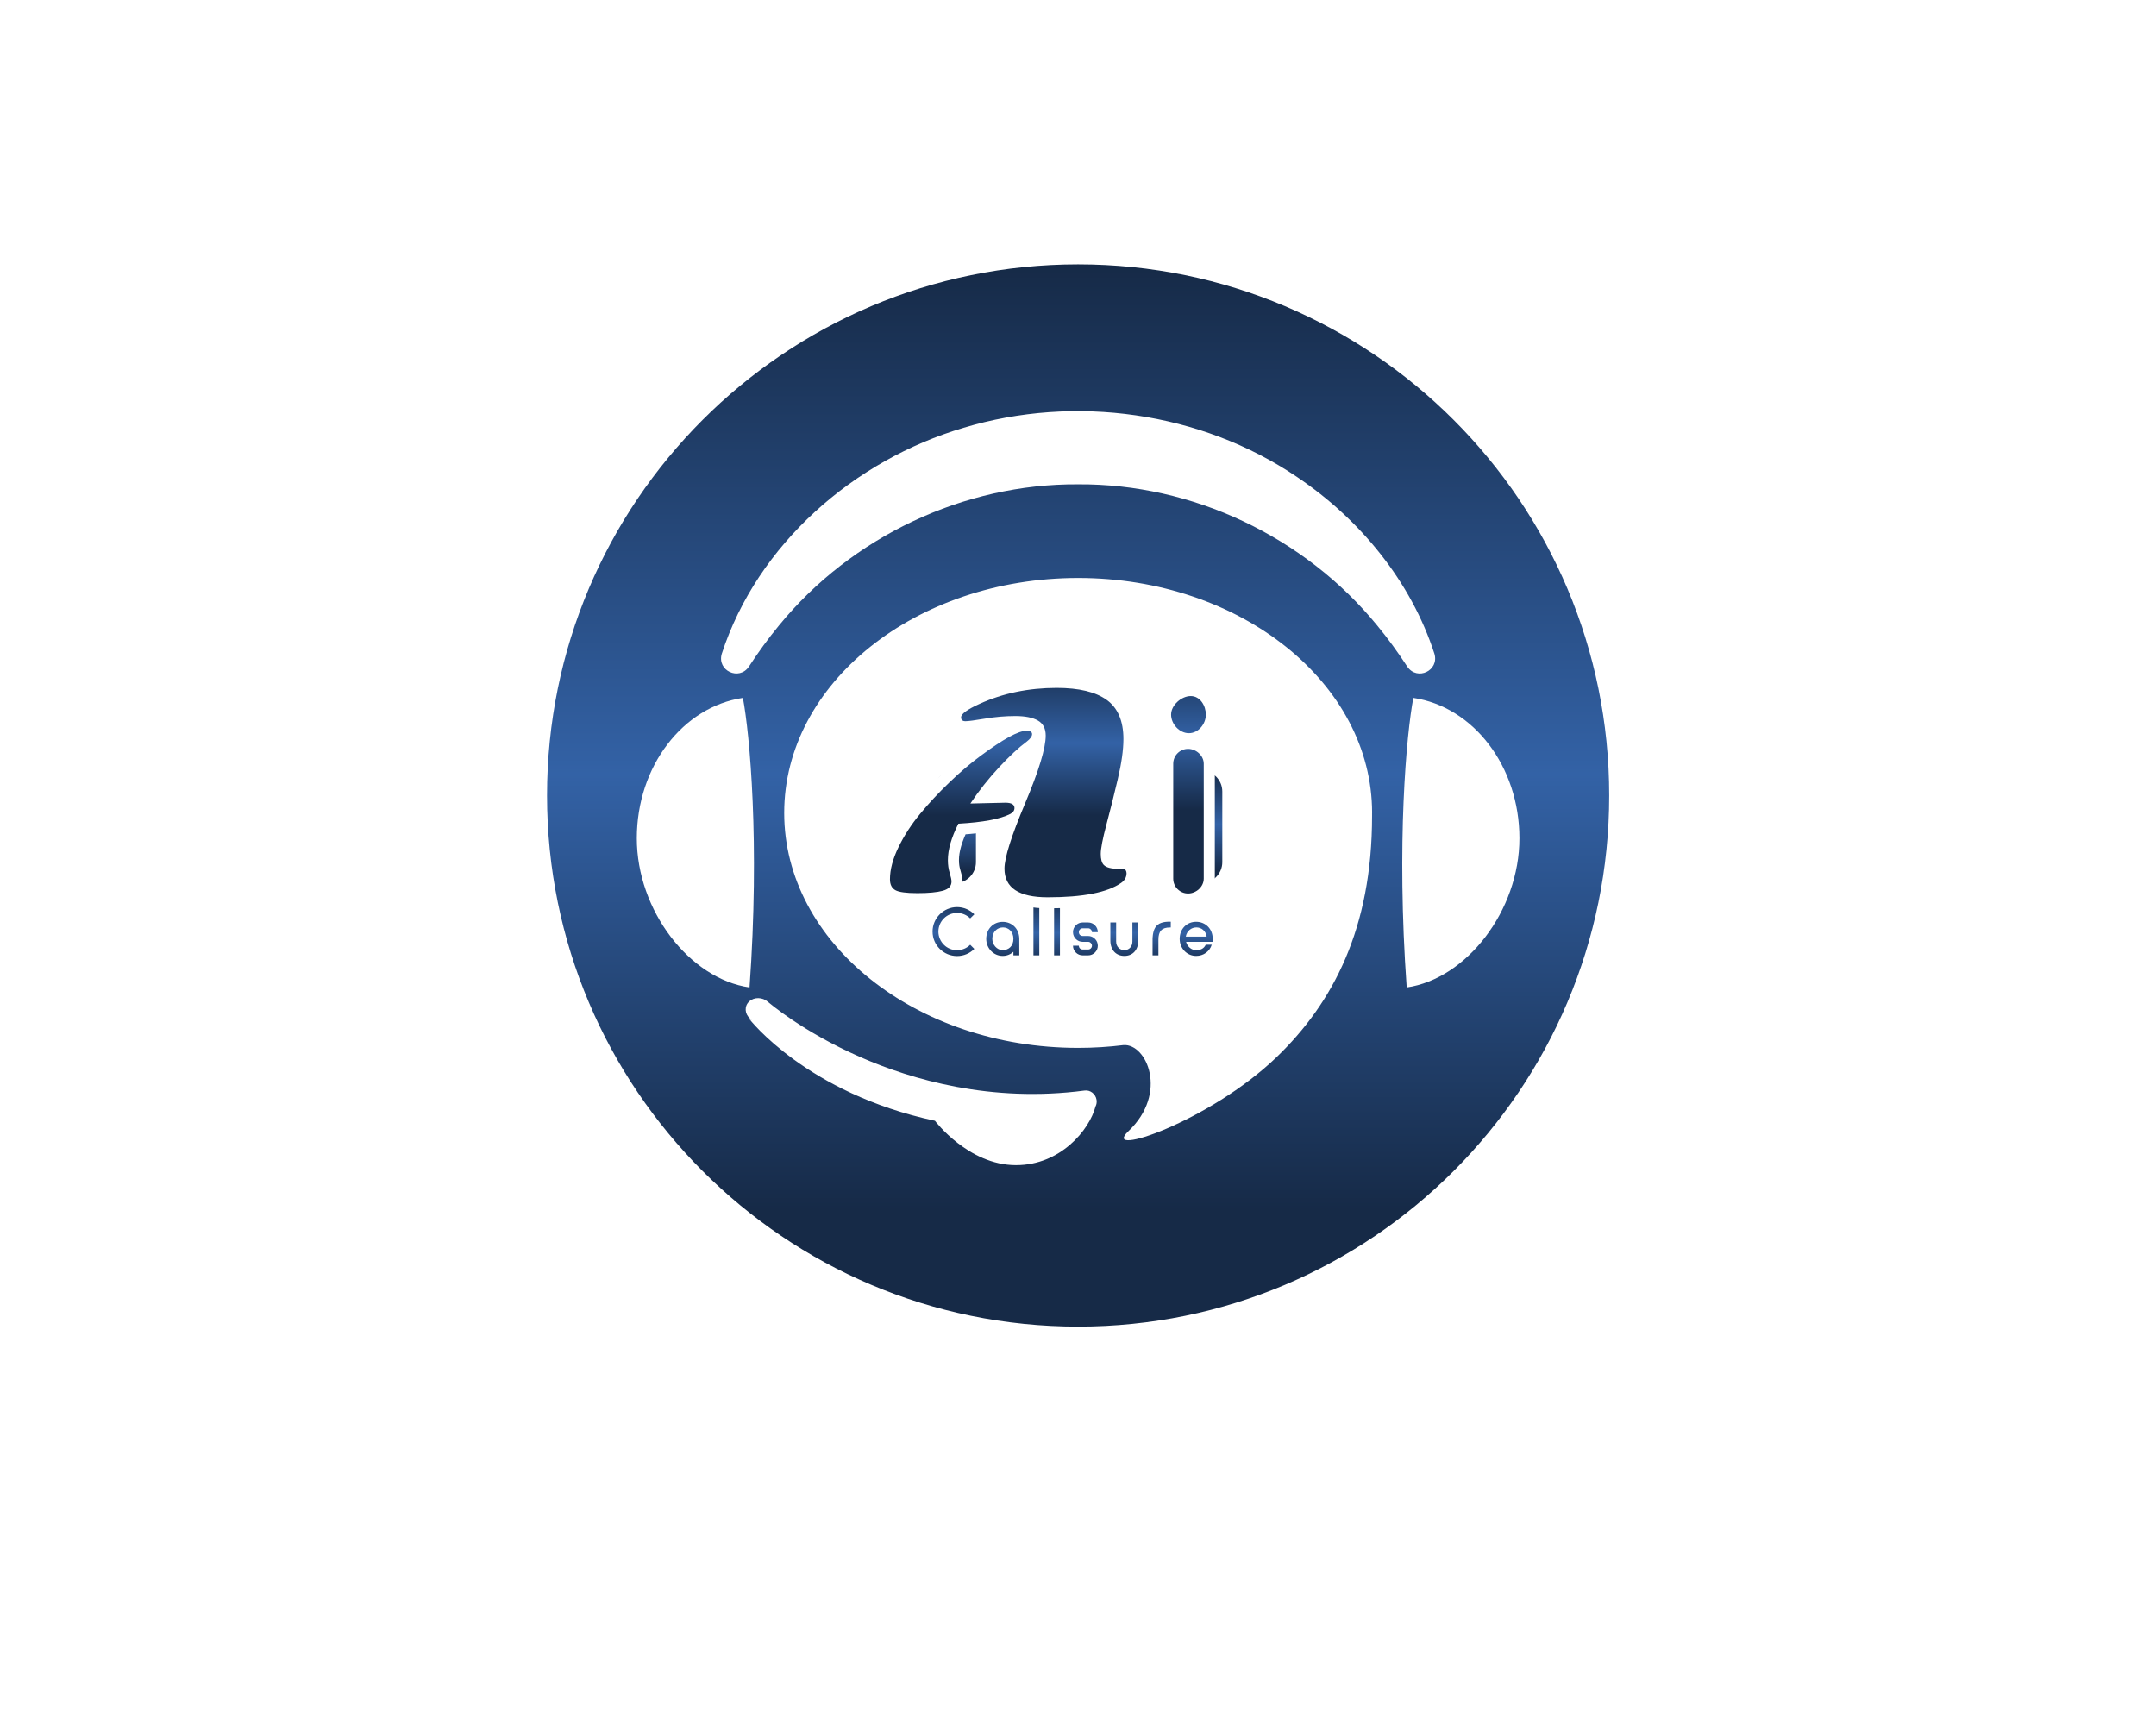
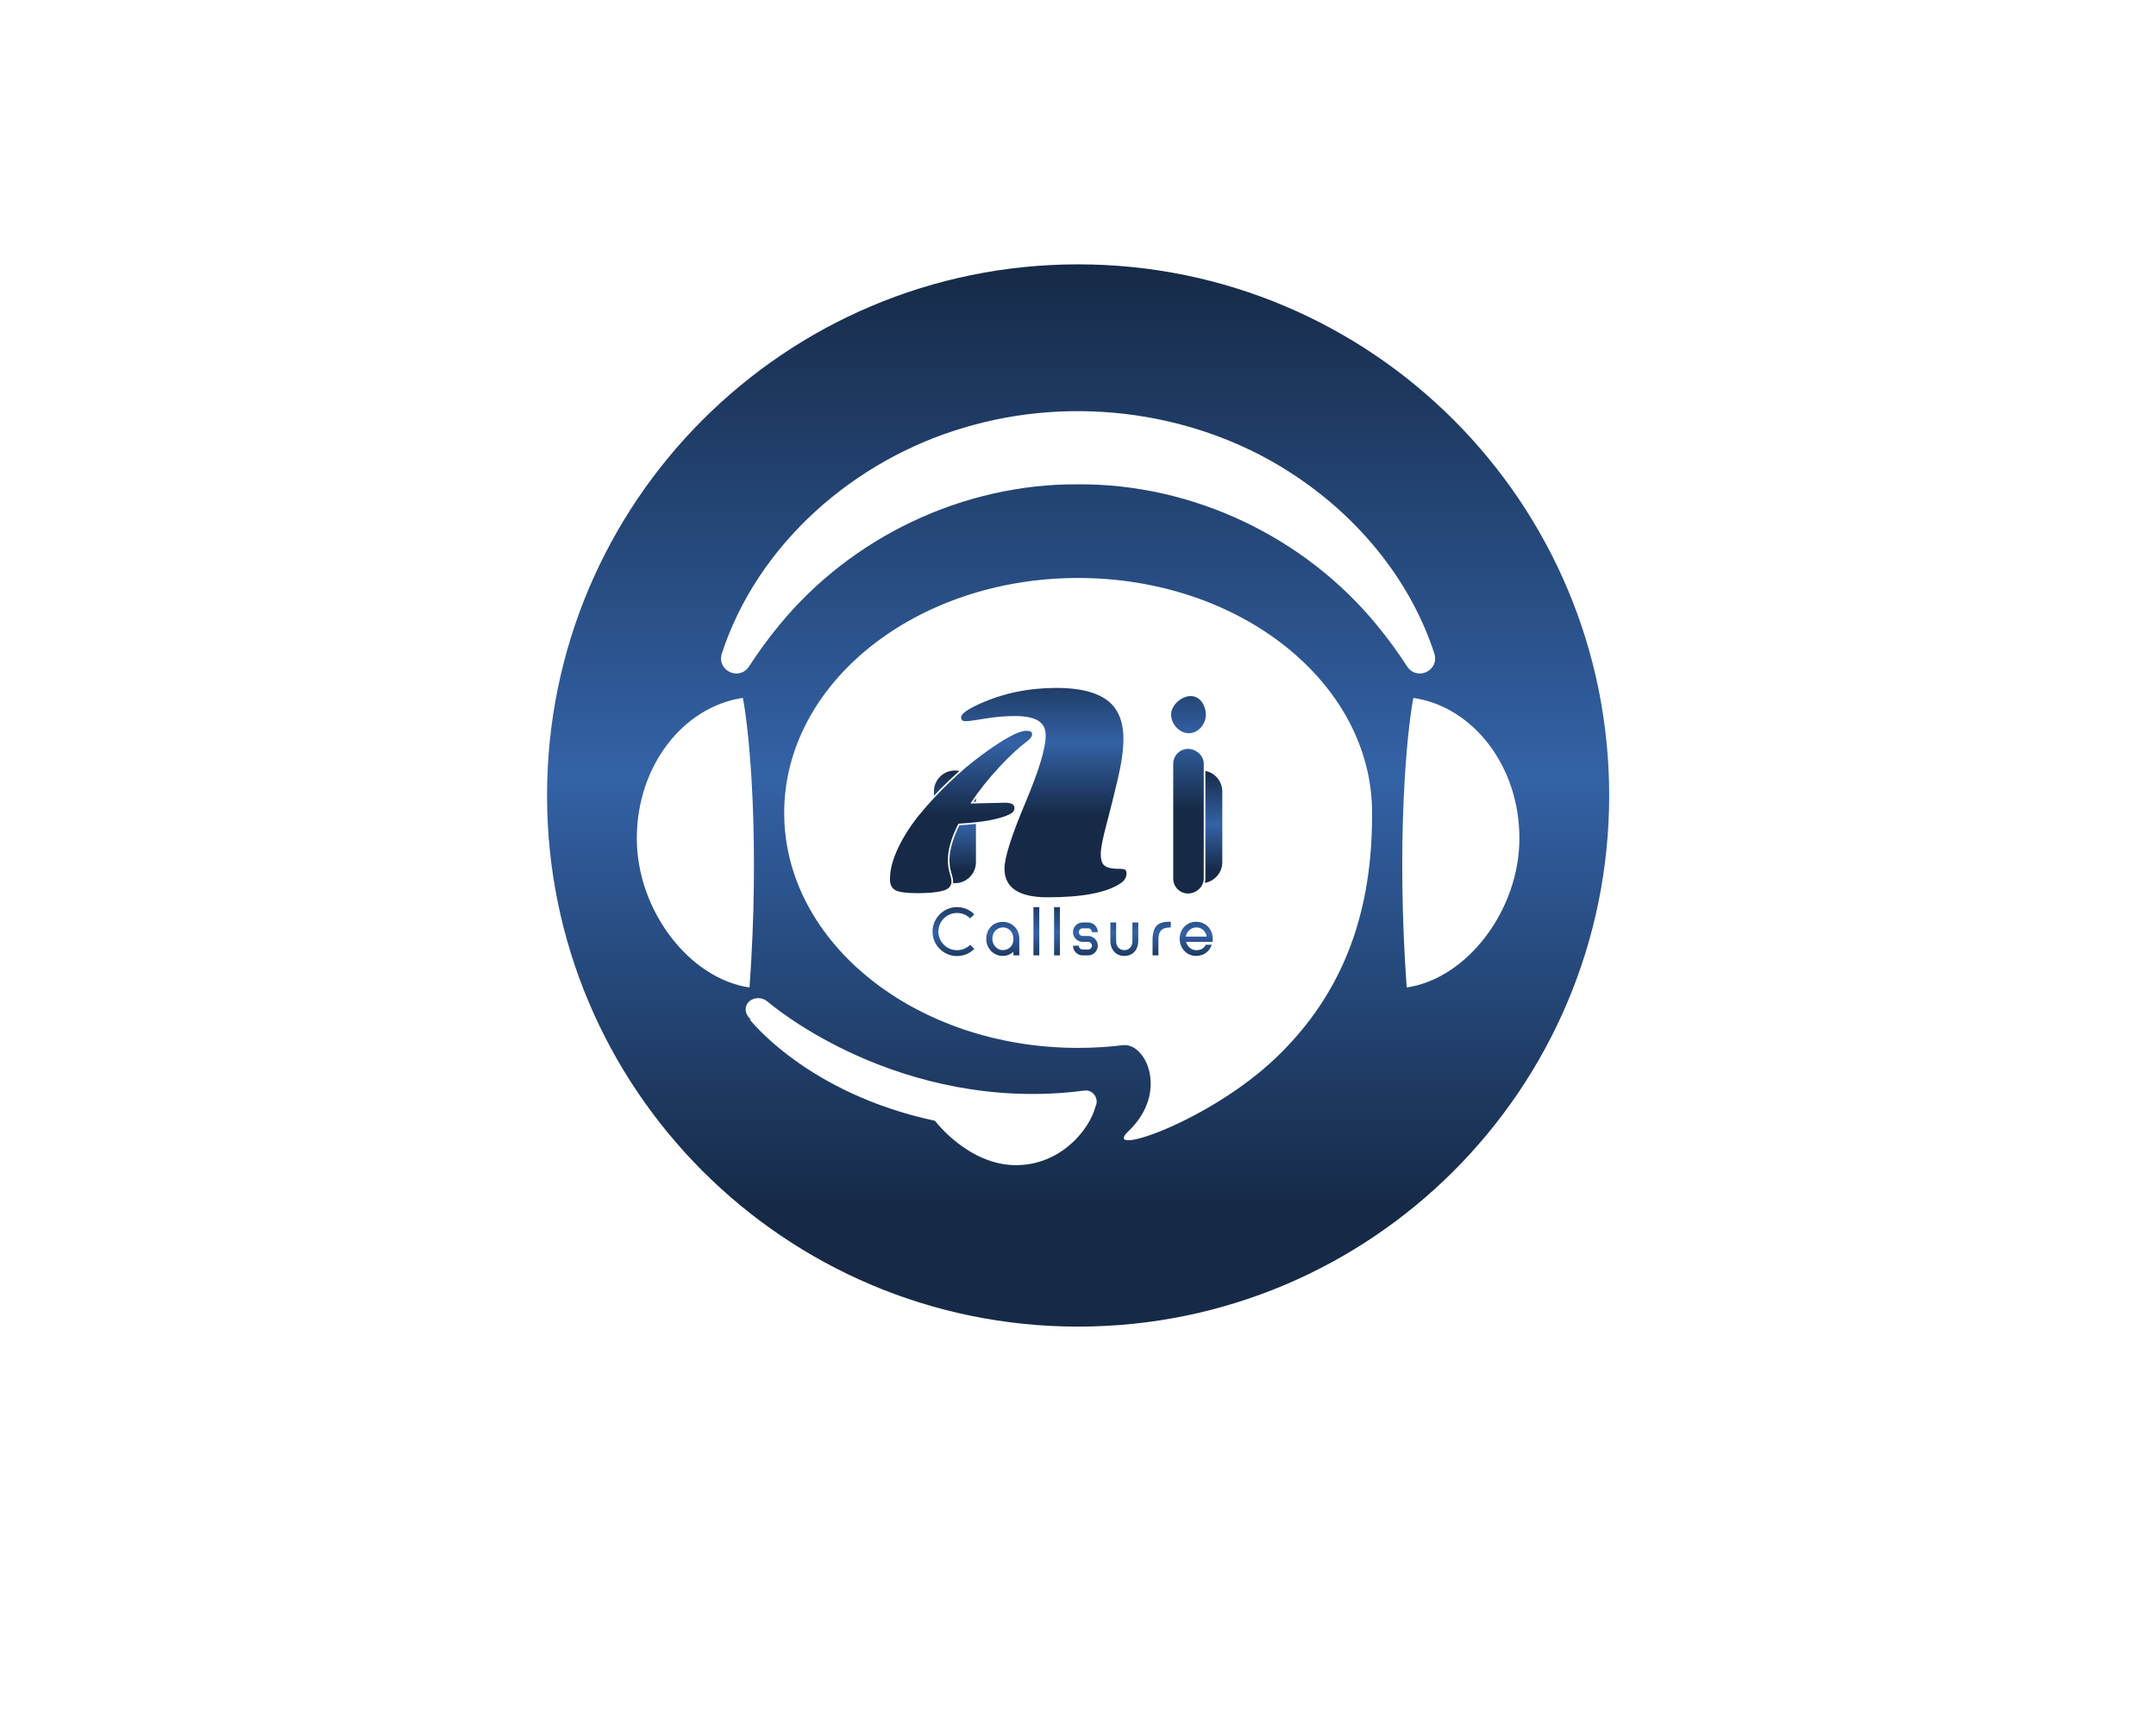
<svg xmlns="http://www.w3.org/2000/svg" version="1.1" width="1280" height="1024" viewBox="0 0 1280 1024" xml:space="preserve">
  <defs>
</defs>
  <g transform="matrix(1 0 0 1 640 512)" id="background-logo">
-     <rect style="stroke: none; stroke-width: 0; stroke-dasharray: none; stroke-linecap: butt; stroke-dashoffset: 0; stroke-linejoin: miter; stroke-miterlimit: 4; fill: rgb(255,255,255); fill-opacity: 0; fill-rule: nonzero; opacity: 1;" paint-order="stroke" x="-640" y="-512" rx="0" ry="0" width="1280" height="1024" />
+     <rect style="stroke: none; strokeWidth: 0; stroke-dasharray: none; strokeLinecap: butt; stroke-dashoffset: 0; strokeLinejoin: miter; stroke-miterlimit: 4; fill: rgb(255,255,255); fill-opacity: 0; fill-rule: nonzero; opacity: 1;" paint-order="stroke" x="-640" y="-512" rx="0" ry="0" width="1280" height="1024" />
  </g>
  <g transform="matrix(3.427903 0 0 3.427903 640.0656 472.2141)" id="logo-logo">
    <g style="" paint-order="stroke">
      <g transform="matrix(0.6221491 0 0 0.6221491 0 0)">
        <linearGradient id="SVGID_14_160454" gradientUnits="userSpaceOnUse" gradientTransform="matrix(1 0 0 1 -147.84 -147.84)" x1="147.84" y1="0" x2="147.84" y2="295.68">
          <stop offset="0%" style="stop-color:rgb(22,42,71);stop-opacity: 1" />
          <stop offset="48%" style="stop-color:rgb(51,98,166);stop-opacity: 1" />
          <stop offset="89%" style="stop-color:rgb(22,42,71);stop-opacity: 1" />
        </linearGradient>
-         <circle style="stroke: none; stroke-width: 1; stroke-dasharray: none; stroke-linecap: butt; stroke-dashoffset: 0; stroke-linejoin: miter; stroke-miterlimit: 4; fill: url(#SVGID_14_160454); fill-rule: nonzero; opacity: 1;" paint-order="stroke" cx="0" cy="0" r="147.84" />
+         <circle style="stroke: none; strokeWidth: 1; stroke-dasharray: none; strokeLinecap: butt; stroke-dashoffset: 0; strokeLinejoin: miter; stroke-miterlimit: 4; fill: url(#SVGID_14_160454); fill-rule: nonzero; opacity: 1;" paint-order="stroke" cx="0" cy="0" r="147.84" />
      </g>
      <g transform="matrix(0.6221491 0 0 0.6221491 0 -1.268968)">
-         <path style="stroke: none; stroke-width: 1; stroke-dasharray: none; stroke-linecap: butt; stroke-dashoffset: 0; stroke-linejoin: miter; stroke-miterlimit: 4; fill: rgb(255,255,255); fill-rule: nonzero; opacity: 1;" paint-order="stroke" transform=" translate(-600, -497.9603)" d="M 699.19 460.56 C 692.64 440.39 678.53 423.19 660.97 411.36 C 634.13 393.18 599.06 388.32 568.1 397.66 C 537.61 406.66 510.74 430.04 500.8 460.56 L 500.8 460.56 C 499.4 465.27 505.63 468.17 508.35 464.14 C 510.96 460.14 513.73 456.3 516.72 452.69 C 536.9 427.99 568.13 413.18 599.99 413.39 C 631.85 413.18 663.08 427.98 683.26 452.69 C 686.25 456.31 689.03 460.14 691.64 464.15 C 694.4 468.18 700.57 465.26 699.19 460.56 Z M 600.01 439.46 C 554.82 439.46 518.18 468.74 518.18 504.86 C 518.18 540.98 554.82 570.26 600.01 570.26 C 604.31 570.26 608.54 569.99 612.67 569.48 C 619.07 569.06 625.18 582.83 614.02 593.43 C 606.04 601.01 636.55 590.87 655.3 572.79 C 670.92 557.73 681.83 537.08 681.83 505.71 L 681.83 504.86 L 681.84 504.86 C 681.84 468.74 645.2 439.46 600.01 439.46 Z M 693.32 472.84 C 691.42 482.79 688.58 513.14 691.47 553.44 C 708.17 551.03 722.85 532.02 722.85 511.92 C 722.85 491.82 709.97 475.3 693.32 472.84 Z M 506.68 472.84 C 490.03 475.3 477.15 491.82 477.15 511.92 C 477.15 532.02 491.83 551.03 508.53 553.44 C 511.42 513.14 508.58 482.79 506.68 472.84 Z M 601.81 582.13 C 575.84 585.56 553.71 579.11 539.37 572.82 C 523.13 565.7 513.73 557.51 513.64 557.43 C 512.13 556.1 509.8 556.06 508.42 557.35 C 507.04 558.64 507.15 560.78 508.68 562.12 C 508.72 562.16 508.89 562.3 509.13 562.5 C 508.71 562.31 508.46 562.2 508.46 562.2 L 508.46 562.2 C 508.46 562.2 524.37 582.91 560.15 590.55 C 560.15 590.55 569.43 602.9 582.71 602.9 C 595.09 602.9 603.14 593.12 604.85 586.55 C 605.13 586.01 605.24 585.37 605.13 584.7 C 604.86 583.07 603.38 581.92 601.82 582.13 Z" stroke-linecap="round" />
+         <path style="stroke: none; strokeWidth: 1; stroke-dasharray: none; strokeLinecap: butt; stroke-dashoffset: 0; strokeLinejoin: miter; stroke-miterlimit: 4; fill: rgb(255,255,255); fill-rule: nonzero; opacity: 1;" paint-order="stroke" transform=" translate(-600, -497.9603)" d="M 699.19 460.56 C 692.64 440.39 678.53 423.19 660.97 411.36 C 634.13 393.18 599.06 388.32 568.1 397.66 C 537.61 406.66 510.74 430.04 500.8 460.56 L 500.8 460.56 C 499.4 465.27 505.63 468.17 508.35 464.14 C 510.96 460.14 513.73 456.3 516.72 452.69 C 536.9 427.99 568.13 413.18 599.99 413.39 C 631.85 413.18 663.08 427.98 683.26 452.69 C 686.25 456.31 689.03 460.14 691.64 464.15 C 694.4 468.18 700.57 465.26 699.19 460.56 Z M 600.01 439.46 C 554.82 439.46 518.18 468.74 518.18 504.86 C 518.18 540.98 554.82 570.26 600.01 570.26 C 604.31 570.26 608.54 569.99 612.67 569.48 C 619.07 569.06 625.18 582.83 614.02 593.43 C 606.04 601.01 636.55 590.87 655.3 572.79 C 670.92 557.73 681.83 537.08 681.83 505.71 L 681.83 504.86 L 681.84 504.86 C 681.84 468.74 645.2 439.46 600.01 439.46 Z M 693.32 472.84 C 691.42 482.79 688.58 513.14 691.47 553.44 C 708.17 551.03 722.85 532.02 722.85 511.92 C 722.85 491.82 709.97 475.3 693.32 472.84 Z M 506.68 472.84 C 490.03 475.3 477.15 491.82 477.15 511.92 C 477.15 532.02 491.83 551.03 508.53 553.44 C 511.42 513.14 508.58 482.79 506.68 472.84 Z M 601.81 582.13 C 575.84 585.56 553.71 579.11 539.37 572.82 C 523.13 565.7 513.73 557.51 513.64 557.43 C 512.13 556.1 509.8 556.06 508.42 557.35 C 507.04 558.64 507.15 560.78 508.68 562.12 C 508.72 562.16 508.89 562.3 509.13 562.5 C 508.71 562.31 508.46 562.2 508.46 562.2 L 508.46 562.2 C 508.46 562.2 524.37 582.91 560.15 590.55 C 560.15 590.55 569.43 602.9 582.71 602.9 C 595.09 602.9 603.14 593.12 604.85 586.55 C 605.13 586.01 605.24 585.37 605.13 584.7 C 604.86 583.07 603.38 581.92 601.82 582.13 Z" strokeLinecap="round" />
      </g>
      <g transform="matrix(0.6221491 0 0 0.6221491 0 5.431362)">
        <linearGradient id="SVGID_15_160455" gradientUnits="userSpaceOnUse" gradientTransform="matrix(1 0 0 1 559.86 493.05)" x1="40.14" y1="0" x2="40.14" y2="31.36">
          <stop offset="0%" style="stop-color:rgb(22,42,71);stop-opacity: 1" />
          <stop offset="48%" style="stop-color:rgb(51,98,166);stop-opacity: 1" />
          <stop offset="89%" style="stop-color:rgb(22,42,71);stop-opacity: 1" />
        </linearGradient>
-         <path style="stroke: none; stroke-width: 1; stroke-dasharray: none; stroke-linecap: butt; stroke-dashoffset: 0; stroke-linejoin: miter; stroke-miterlimit: 4; fill: url(#SVGID_15_160455); fill-rule: nonzero; opacity: 1;" paint-order="stroke" transform=" translate(-600, -508.73)" d="M 565.71 493.05 C 562.48 493.05 559.86 495.67 559.86 498.9 L 559.86 518.56 C 559.86 521.79 562.48 524.41 565.71 524.41 C 568.94 524.41 571.56 521.79 571.56 518.56 L 571.56 498.9 C 571.56 495.67 568.94 493.05 565.71 493.05 Z M 634.29 493.05 C 631.06 493.05 628.44 495.67 628.44 498.9 L 628.44 518.56 C 628.44 521.79 631.06 524.41 634.29 524.41 C 637.52 524.41 640.14 521.79 640.14 518.56 L 640.14 498.9 C 640.14 495.67 637.52 493.05 634.29 493.05 Z M 600 493.05 C 596.77 493.05 594.15 495.67 594.15 498.9 L 594.15 518.56 C 594.15 521.79 596.77 524.41 600 524.41 C 603.23 524.41 605.85 521.79 605.85 518.56 L 605.85 498.9 C 605.85 495.67 603.23 493.05 600 493.05 Z" stroke-linecap="round" />
+         <path style="stroke: none; strokeWidth: 1; stroke-dasharray: none; strokeLinecap: butt; stroke-dashoffset: 0; strokeLinejoin: miter; stroke-miterlimit: 4; fill: url(#SVGID_15_160455); fill-rule: nonzero; opacity: 1;" paint-order="stroke" transform=" translate(-600, -508.73)" d="M 565.71 493.05 C 562.48 493.05 559.86 495.67 559.86 498.9 L 559.86 518.56 C 559.86 521.79 562.48 524.41 565.71 524.41 C 568.94 524.41 571.56 521.79 571.56 518.56 L 571.56 498.9 C 571.56 495.67 568.94 493.05 565.71 493.05 Z M 634.29 493.05 C 631.06 493.05 628.44 495.67 628.44 498.9 L 628.44 518.56 C 628.44 521.79 631.06 524.41 634.29 524.41 C 637.52 524.41 640.14 521.79 640.14 518.56 L 640.14 498.9 C 640.14 495.67 637.52 493.05 634.29 493.05 Z M 600 493.05 C 596.77 493.05 594.15 495.67 594.15 498.9 L 594.15 518.56 C 594.15 521.79 596.77 524.41 600 524.41 C 603.23 524.41 605.85 521.79 605.85 518.56 L 605.85 498.9 C 605.85 495.67 603.23 493.05 600 493.05 Z" strokeLinecap="round" />
      </g>
    </g>
  </g>
  <g transform="matrix(1.921154 0 0 1.921154 636.8132 553.006)" id="text-logo">
    <g style="" paint-order="stroke">
      <g transform="matrix(1 0 0 1 0 0)" id="text-logo-path-0">
        <linearGradient id="SVGID_160456" gradientUnits="userSpaceOnUse" gradientTransform="matrix(1 0 0 1 0.74 -14.91)" x1="67.177" y1="-3.552" x2="67.177" y2="20.448">
          <stop offset="0%" style="stop-color:rgb(22,42,71);stop-opacity: 1" />
          <stop offset="48%" style="stop-color:rgb(51,98,166);stop-opacity: 1" />
          <stop offset="89%" style="stop-color:rgb(22,42,71);stop-opacity: 1" />
        </linearGradient>
-         <path style="stroke: rgb(255,255,255); stroke-width: 0; stroke-dasharray: none; stroke-linecap: butt; stroke-dashoffset: 0; stroke-linejoin: miter; stroke-miterlimit: 4; fill: url(#SVGID_160456); fill-rule: nonzero; opacity: 1;" paint-order="stroke" transform=" translate(-44.03, 7.35)" d="M 8.32 -1.6 C 6.72 -1.6 5.27 -2.23 4.24 -3.28 C 3.19 -4.33 2.56 -5.75 2.54 -7.35 C 2.56 -8.95 3.19 -10.37 4.24 -11.42 C 5.27 -12.45 6.72 -13.1 8.32 -13.1 C 9.89 -13.1 11.34 -12.45 12.37 -11.42 L 12.37 -11.42 L 13.65 -12.68 L 13.65 -12.68 C 12.29 -14.05 10.4 -14.91 8.32 -14.91 C 6.22 -14.91 4.33 -14.05 2.96 -12.68 C 1.6 -11.32 0.74 -9.43 0.74 -7.35 C 0.74 -5.25 1.6 -3.36 2.96 -2 C 4.33 -0.63 6.22 0.21 8.32 0.21 L 8.32 0.21 C 10.4 0.21 12.29 -0.63 13.65 -2 L 12.37 -3.28 C 11.34 -2.23 9.89 -1.6 8.32 -1.6 Z M 27.55 -5.1 L 27.55 -5.27 C 27.45 -8.32 25.22 -10.35 22.41 -10.35 C 19.55 -10.35 17.33 -8.17 17.33 -5.1 C 17.33 -2.23 19.55 0.17 22.41 0.17 C 23.73 0.17 24.86 -0.32 25.73 -1.11 L 25.73 0 L 27.55 0 L 27.55 -4.31 Z M 22.41 -1.62 C 20.62 -1.62 19.21 -3.32 19.21 -5.1 C 19.21 -7.2 20.69 -8.63 22.51 -8.63 C 24.26 -8.63 25.73 -7.27 25.73 -5.1 C 25.73 -2.79 24.19 -1.62 22.41 -1.62 Z M 31.92 0 L 33.73 0 L 33.73 -14.91 L 31.92 -14.91 Z M 38.3 0 L 40.11 0 L 40.11 -14.91 L 38.3 -14.91 Z M 48.83 0 L 48.83 0 L 48.83 0 L 48.83 0 C 49.64 0 50.4 -0.34 50.93 -0.88 L 50.93 -0.88 C 51.47 -1.41 51.81 -2.16 51.81 -2.98 L 51.81 -2.98 C 51.81 -3.82 51.47 -4.58 50.93 -5.1 L 50.93 -5.1 C 50.4 -5.65 49.64 -5.99 48.83 -5.99 L 47.12 -5.99 L 47.12 -5.99 C 46.81 -5.99 46.52 -6.11 46.28 -6.32 L 46.28 -6.32 C 46.07 -6.55 45.95 -6.85 45.95 -7.16 L 45.95 -7.16 C 45.95 -7.5 46.07 -7.79 46.28 -8 L 46.28 -8 C 46.52 -8.23 46.81 -8.36 47.12 -8.36 L 48.83 -8.36 L 48.83 -8.36 C 49.14 -8.36 49.43 -8.23 49.64 -8 L 49.64 -8 C 49.88 -7.79 50 -7.5 50 -7.16 L 51.81 -7.16 L 51.81 -7.16 C 51.81 -8 51.47 -8.76 50.93 -9.28 L 50.93 -9.28 C 50.4 -9.83 49.64 -10.16 48.83 -10.16 L 47.12 -10.16 L 47.12 -10.16 C 46.31 -10.16 45.55 -9.83 45.02 -9.28 L 45.02 -9.28 C 44.48 -8.76 44.14 -8 44.14 -7.16 L 44.14 -7.16 C 44.14 -6.34 44.48 -5.59 45.02 -5.06 L 45.02 -5.06 C 45.55 -4.52 46.31 -4.18 47.12 -4.18 L 48.83 -4.18 L 48.83 -4.18 C 49.14 -4.18 49.43 -4.05 49.64 -3.82 L 49.64 -3.82 C 49.88 -3.61 50 -3.32 50 -2.98 L 50 -2.98 C 50 -2.67 49.88 -2.37 49.64 -2.14 L 49.64 -2.14 C 49.43 -1.93 49.14 -1.81 48.83 -1.81 L 47.12 -1.81 L 47.12 -1.81 C 46.81 -1.81 46.52 -1.93 46.28 -2.14 L 46.28 -2.14 C 46.07 -2.37 45.95 -2.67 45.95 -2.98 L 44.14 -2.98 L 44.14 -2.98 C 44.14 -2.16 44.48 -1.41 45.02 -0.88 L 45.02 -0.88 C 45.55 -0.34 46.31 0 47.12 0 Z M 55.69 -4.6 C 55.69 -1.6 57.48 0.17 60.02 0.17 C 62.54 0.17 64.32 -1.6 64.32 -4.6 L 64.32 -10.16 L 62.5 -10.16 L 62.5 -4.28 C 62.5 -2.69 61.45 -1.62 60.02 -1.62 C 58.55 -1.62 57.48 -2.69 57.48 -4.28 L 57.48 -10.16 L 55.69 -10.16 Z M 68.73 0 L 70.54 0 L 70.54 -4.85 C 70.54 -7.46 71.59 -8.61 74.07 -8.61 L 74.36 -8.61 L 74.36 -10.4 L 73.92 -10.4 C 72.11 -10.4 70.43 -10 69.57 -8.61 C 68.71 -7.27 68.73 -5.06 68.73 -5.06 Z M 87.32 -5.1 C 87.32 -8.25 85.05 -10.37 82.19 -10.37 C 79.32 -10.37 77.11 -8.19 77.11 -5.1 C 77.11 -2.18 79.32 0.17 82.19 0.17 C 84.48 0.17 86.35 -1.18 87.02 -3.28 L 85.16 -3.28 C 84.59 -2.04 83.47 -1.6 82.19 -1.6 C 80.7 -1.6 79.46 -2.75 79.09 -4.18 L 87.25 -4.18 C 87.3 -4.47 87.32 -4.79 87.32 -5.1 Z M 82.28 -8.63 C 83.83 -8.63 85.18 -7.56 85.45 -5.8 L 79 -5.8 C 79.32 -7.52 80.68 -8.63 82.28 -8.63 Z" stroke-linecap="round" />
+         <path style="stroke: rgb(255,255,255); strokeWidth: 0; stroke-dasharray: none; strokeLinecap: butt; stroke-dashoffset: 0; strokeLinejoin: miter; stroke-miterlimit: 4; fill: url(#SVGID_160456); fill-rule: nonzero; opacity: 1;" paint-order="stroke" transform=" translate(-44.03, 7.35)" d="M 8.32 -1.6 C 6.72 -1.6 5.27 -2.23 4.24 -3.28 C 3.19 -4.33 2.56 -5.75 2.54 -7.35 C 2.56 -8.95 3.19 -10.37 4.24 -11.42 C 5.27 -12.45 6.72 -13.1 8.32 -13.1 C 9.89 -13.1 11.34 -12.45 12.37 -11.42 L 12.37 -11.42 L 13.65 -12.68 L 13.65 -12.68 C 12.29 -14.05 10.4 -14.91 8.32 -14.91 C 6.22 -14.91 4.33 -14.05 2.96 -12.68 C 1.6 -11.32 0.74 -9.43 0.74 -7.35 C 0.74 -5.25 1.6 -3.36 2.96 -2 C 4.33 -0.63 6.22 0.21 8.32 0.21 L 8.32 0.21 C 10.4 0.21 12.29 -0.63 13.65 -2 L 12.37 -3.28 C 11.34 -2.23 9.89 -1.6 8.32 -1.6 Z M 27.55 -5.1 L 27.55 -5.27 C 27.45 -8.32 25.22 -10.35 22.41 -10.35 C 19.55 -10.35 17.33 -8.17 17.33 -5.1 C 17.33 -2.23 19.55 0.17 22.41 0.17 C 23.73 0.17 24.86 -0.32 25.73 -1.11 L 25.73 0 L 27.55 0 L 27.55 -4.31 Z M 22.41 -1.62 C 20.62 -1.62 19.21 -3.32 19.21 -5.1 C 19.21 -7.2 20.69 -8.63 22.51 -8.63 C 24.26 -8.63 25.73 -7.27 25.73 -5.1 C 25.73 -2.79 24.19 -1.62 22.41 -1.62 Z M 31.92 0 L 33.73 0 L 33.73 -14.91 L 31.92 -14.91 Z M 38.3 0 L 40.11 0 L 40.11 -14.91 L 38.3 -14.91 Z M 48.83 0 L 48.83 0 L 48.83 0 L 48.83 0 C 49.64 0 50.4 -0.34 50.93 -0.88 L 50.93 -0.88 C 51.47 -1.41 51.81 -2.16 51.81 -2.98 L 51.81 -2.98 C 51.81 -3.82 51.47 -4.58 50.93 -5.1 L 50.93 -5.1 C 50.4 -5.65 49.64 -5.99 48.83 -5.99 L 47.12 -5.99 L 47.12 -5.99 C 46.81 -5.99 46.52 -6.11 46.28 -6.32 L 46.28 -6.32 C 46.07 -6.55 45.95 -6.85 45.95 -7.16 L 45.95 -7.16 C 45.95 -7.5 46.07 -7.79 46.28 -8 L 46.28 -8 C 46.52 -8.23 46.81 -8.36 47.12 -8.36 L 48.83 -8.36 L 48.83 -8.36 C 49.14 -8.36 49.43 -8.23 49.64 -8 L 49.64 -8 C 49.88 -7.79 50 -7.5 50 -7.16 L 51.81 -7.16 L 51.81 -7.16 C 51.81 -8 51.47 -8.76 50.93 -9.28 L 50.93 -9.28 C 50.4 -9.83 49.64 -10.16 48.83 -10.16 L 47.12 -10.16 L 47.12 -10.16 C 46.31 -10.16 45.55 -9.83 45.02 -9.28 L 45.02 -9.28 C 44.48 -8.76 44.14 -8 44.14 -7.16 L 44.14 -7.16 C 44.14 -6.34 44.48 -5.59 45.02 -5.06 L 45.02 -5.06 C 45.55 -4.52 46.31 -4.18 47.12 -4.18 L 48.83 -4.18 L 48.83 -4.18 C 49.14 -4.18 49.43 -4.05 49.64 -3.82 L 49.64 -3.82 C 49.88 -3.61 50 -3.32 50 -2.98 L 50 -2.98 C 50 -2.67 49.88 -2.37 49.64 -2.14 L 49.64 -2.14 C 49.43 -1.93 49.14 -1.81 48.83 -1.81 L 47.12 -1.81 L 47.12 -1.81 C 46.81 -1.81 46.52 -1.93 46.28 -2.14 L 46.28 -2.14 C 46.07 -2.37 45.95 -2.67 45.95 -2.98 L 44.14 -2.98 L 44.14 -2.98 C 44.14 -2.16 44.48 -1.41 45.02 -0.88 L 45.02 -0.88 C 45.55 -0.34 46.31 0 47.12 0 Z M 55.69 -4.6 C 55.69 -1.6 57.48 0.17 60.02 0.17 C 62.54 0.17 64.32 -1.6 64.32 -4.6 L 64.32 -10.16 L 62.5 -10.16 L 62.5 -4.28 C 62.5 -2.69 61.45 -1.62 60.02 -1.62 C 58.55 -1.62 57.48 -2.69 57.48 -4.28 L 57.48 -10.16 L 55.69 -10.16 Z M 68.73 0 L 70.54 0 L 70.54 -4.85 C 70.54 -7.46 71.59 -8.61 74.07 -8.61 L 74.36 -8.61 L 74.36 -10.4 L 73.92 -10.4 C 72.11 -10.4 70.43 -10 69.57 -8.61 C 68.71 -7.27 68.73 -5.06 68.73 -5.06 Z M 87.32 -5.1 C 87.32 -8.25 85.05 -10.37 82.19 -10.37 C 79.32 -10.37 77.11 -8.19 77.11 -5.1 C 77.11 -2.18 79.32 0.17 82.19 0.17 C 84.48 0.17 86.35 -1.18 87.02 -3.28 L 85.16 -3.28 C 84.59 -2.04 83.47 -1.6 82.19 -1.6 C 80.7 -1.6 79.46 -2.75 79.09 -4.18 L 87.25 -4.18 C 87.3 -4.47 87.32 -4.79 87.32 -5.1 Z M 82.28 -8.63 C 83.83 -8.63 85.18 -7.56 85.45 -5.8 L 79 -5.8 C 79.32 -7.52 80.68 -8.63 82.28 -8.63 Z" strokeLinecap="round" />
      </g>
    </g>
  </g>
  <g transform="matrix(1.921154 0 0 1.921154 598.5874 470.5102)" id="tagline-7afa8fbb-a881-4be0-9f02-5954b0622e8f-logo">
    <g style="" paint-order="stroke">
      <g transform="matrix(1 0 0 1 0 0)" id="tagline-7afa8fbb-a881-4be0-9f02-5954b0622e8f-logo-path-0">
        <linearGradient id="SVGID_160457" gradientUnits="userSpaceOnUse" gradientTransform="matrix(1 0 0 1 -1.36 -63.1)" x1="70.75" y1="-8.988" x2="70.75" y2="45.252">
          <stop offset="0%" style="stop-color:rgb(22,42,71);stop-opacity: 1" />
          <stop offset="48%" style="stop-color:rgb(51,98,166);stop-opacity: 1" />
          <stop offset="89%" style="stop-color:rgb(22,42,71);stop-opacity: 1" />
        </linearGradient>
-         <path style="stroke: rgb(255,255,255); stroke-width: 6.84; stroke-dasharray: none; stroke-linecap: butt; stroke-dashoffset: 0; stroke-linejoin: miter; stroke-miterlimit: 4; fill: url(#SVGID_160457); fill-rule: nonzero; opacity: 1;" paint-order="stroke" transform=" translate(-35.195, 30.75)" d="M 47.37 1.6 L 47.37 1.6 Q 34.03 1.6 34.03 -7.25 L 34.03 -7.25 Q 34.03 -12.29 40.4 -27.41 Q 46.77 -42.52 46.77 -48.37 L 46.77 -48.37 Q 46.77 -51.65 44.34 -53.03 Q 41.92 -54.41 37.34 -54.41 Q 32.75 -54.41 28.03 -53.61 Q 23.3 -52.81 21.96 -52.81 Q 20.62 -52.81 20.62 -54.01 L 20.62 -54.01 Q 20.62 -55.57 26.27 -58.14 L 26.27 -58.14 Q 37.12 -63.1 50.17 -63.1 L 50.17 -63.1 Q 60.5 -63.1 65.64 -59.38 Q 70.79 -55.65 70.79 -47.29 L 70.79 -47.29 Q 70.79 -42.32 69.03 -34.85 Q 67.27 -27.39 65.52 -20.82 Q 63.78 -14.25 63.78 -11.81 Q 63.78 -9.37 64.7 -8.41 L 64.7 -8.41 Q 65.86 -7.21 69.19 -7.21 L 69.19 -7.21 Q 71.23 -7.21 71.49 -6.77 Q 71.75 -6.33 71.75 -5.85 L 71.75 -5.85 Q 71.75 -4 70.07 -2.84 L 70.07 -2.84 Q 63.7 1.6 47.37 1.6 Z M 23.5 -27.39 L 24.06 -27.39 L 34.31 -27.63 Q 37.12 -27.63 37.12 -25.99 L 37.12 -25.99 Q 37.12 -24.82 35.79 -24.14 L 35.79 -24.14 Q 31.15 -21.78 19.78 -21.14 L 19.78 -21.14 Q 16.54 -14.73 16.54 -9.89 L 16.54 -9.89 Q 16.54 -7.73 17.1 -5.91 Q 17.66 -4.08 17.66 -3.28 L 17.66 -3.28 Q 17.66 -1.16 14.97 -0.42 Q 12.29 0.32 7.11 0.32 Q 1.92 0.32 0.28 -0.62 Q -1.36 -1.56 -1.36 -3.96 L -1.36 -3.96 Q -1.36 -8.45 1.26 -13.85 Q 3.88 -19.26 7.97 -24.2 Q 12.05 -29.15 17.02 -33.91 Q 21.98 -38.68 26.67 -42.12 L 26.67 -42.12 Q 37.08 -49.85 40.84 -49.85 L 40.84 -49.85 Q 42.56 -49.85 42.56 -48.81 Q 42.56 -47.77 40.88 -46.49 L 40.88 -46.49 Q 37.32 -43.88 32.35 -38.56 Q 27.39 -33.23 23.5 -27.39 L 23.5 -27.39 Z" stroke-linecap="round" />
+         <path style="stroke: rgb(255,255,255); strokeWidth: 6.84; stroke-dasharray: none; strokeLinecap: butt; stroke-dashoffset: 0; strokeLinejoin: miter; stroke-miterlimit: 4; fill: url(#SVGID_160457); fill-rule: nonzero; opacity: 1;" paint-order="stroke" transform=" translate(-35.195, 30.75)" d="M 47.37 1.6 L 47.37 1.6 Q 34.03 1.6 34.03 -7.25 L 34.03 -7.25 Q 34.03 -12.29 40.4 -27.41 Q 46.77 -42.52 46.77 -48.37 L 46.77 -48.37 Q 46.77 -51.65 44.34 -53.03 Q 41.92 -54.41 37.34 -54.41 Q 32.75 -54.41 28.03 -53.61 Q 23.3 -52.81 21.96 -52.81 Q 20.62 -52.81 20.62 -54.01 L 20.62 -54.01 Q 20.62 -55.57 26.27 -58.14 L 26.27 -58.14 Q 37.12 -63.1 50.17 -63.1 L 50.17 -63.1 Q 60.5 -63.1 65.64 -59.38 Q 70.79 -55.65 70.79 -47.29 L 70.79 -47.29 Q 70.79 -42.32 69.03 -34.85 Q 67.27 -27.39 65.52 -20.82 Q 63.78 -14.25 63.78 -11.81 Q 63.78 -9.37 64.7 -8.41 L 64.7 -8.41 Q 65.86 -7.21 69.19 -7.21 L 69.19 -7.21 Q 71.23 -7.21 71.49 -6.77 Q 71.75 -6.33 71.75 -5.85 L 71.75 -5.85 Q 71.75 -4 70.07 -2.84 L 70.07 -2.84 Q 63.7 1.6 47.37 1.6 Z M 23.5 -27.39 L 24.06 -27.39 L 34.31 -27.63 Q 37.12 -27.63 37.12 -25.99 L 37.12 -25.99 Q 37.12 -24.82 35.79 -24.14 L 35.79 -24.14 Q 31.15 -21.78 19.78 -21.14 L 19.78 -21.14 Q 16.54 -14.73 16.54 -9.89 L 16.54 -9.89 Q 16.54 -7.73 17.1 -5.91 Q 17.66 -4.08 17.66 -3.28 L 17.66 -3.28 Q 17.66 -1.16 14.97 -0.42 Q 12.29 0.32 7.11 0.32 Q 1.92 0.32 0.28 -0.62 Q -1.36 -1.56 -1.36 -3.96 L -1.36 -3.96 Q -1.36 -8.45 1.26 -13.85 Q 3.88 -19.26 7.97 -24.2 Q 12.05 -29.15 17.02 -33.91 Q 21.98 -38.68 26.67 -42.12 L 26.67 -42.12 Q 37.08 -49.85 40.84 -49.85 L 40.84 -49.85 Q 42.56 -49.85 42.56 -48.81 Q 42.56 -47.77 40.88 -46.49 L 40.88 -46.49 Q 37.32 -43.88 32.35 -38.56 Q 27.39 -33.23 23.5 -27.39 L 23.5 -27.39 Z" strokeLinecap="round" />
      </g>
    </g>
  </g>
  <g transform="matrix(1.921154 0 0 1.921154 705.5895 471.8031)" id="tagline-6c3ca075-29e4-4faa-aa34-aeea88a66304-logo">
    <g style="" paint-order="stroke">
      <g transform="matrix(1 0 0 1 0 -2.842171e-14)" id="tagline-6c3ca075-29e4-4faa-aa34-aeea88a66304-logo-path-0">
        <linearGradient id="SVGID_160458" gradientUnits="userSpaceOnUse" gradientTransform="matrix(1 0 0 1 3.36 -58.88)" x1="66.025" y1="-13.213" x2="66.025" y2="41.027">
          <stop offset="0%" style="stop-color:rgb(22,42,71);stop-opacity: 1" />
          <stop offset="48%" style="stop-color:rgb(51,98,166);stop-opacity: 1" />
          <stop offset="89%" style="stop-color:rgb(22,42,71);stop-opacity: 1" />
        </linearGradient>
-         <path style="stroke: rgb(255,255,255); stroke-width: 6.84; stroke-dasharray: none; stroke-linecap: butt; stroke-dashoffset: 0; stroke-linejoin: miter; stroke-miterlimit: 4; fill: url(#SVGID_160458); fill-rule: nonzero; opacity: 1;" paint-order="stroke" transform=" translate(-8.73, 28.375)" d="M 8.61 -42.56 C 6.07 -42.56 4.02 -40.51 4.02 -37.97 L 4.02 -2.46 C 4.02 0.08 6.07 2.13 8.61 2.13 C 11.07 2.13 13.45 0.08 13.45 -2.46 L 13.45 -37.97 C 13.45 -40.51 11.07 -42.56 8.61 -42.56 Z M 8.86 -47.4 C 11.81 -47.4 14.1 -50.27 14.1 -53.14 C 14.1 -55.84 12.38 -58.88 9.43 -58.88 C 6.56 -58.88 3.36 -56.09 3.36 -53.14 C 3.36 -50.27 5.9 -47.4 8.86 -47.4 Z" stroke-linecap="round" />
+         <path style="stroke: rgb(255,255,255); strokeWidth: 6.84; stroke-dasharray: none; strokeLinecap: butt; stroke-dashoffset: 0; strokeLinejoin: miter; stroke-miterlimit: 4; fill: url(#SVGID_160458); fill-rule: nonzero; opacity: 1;" paint-order="stroke" transform=" translate(-8.73, 28.375)" d="M 8.61 -42.56 C 6.07 -42.56 4.02 -40.51 4.02 -37.97 L 4.02 -2.46 C 4.02 0.08 6.07 2.13 8.61 2.13 C 11.07 2.13 13.45 0.08 13.45 -2.46 L 13.45 -37.97 C 13.45 -40.51 11.07 -42.56 8.61 -42.56 Z M 8.86 -47.4 C 11.81 -47.4 14.1 -50.27 14.1 -53.14 C 14.1 -55.84 12.38 -58.88 9.43 -58.88 C 6.56 -58.88 3.36 -56.09 3.36 -53.14 C 3.36 -50.27 5.9 -47.4 8.86 -47.4 Z" strokeLinecap="round" />
      </g>
    </g>
  </g>
</svg>
